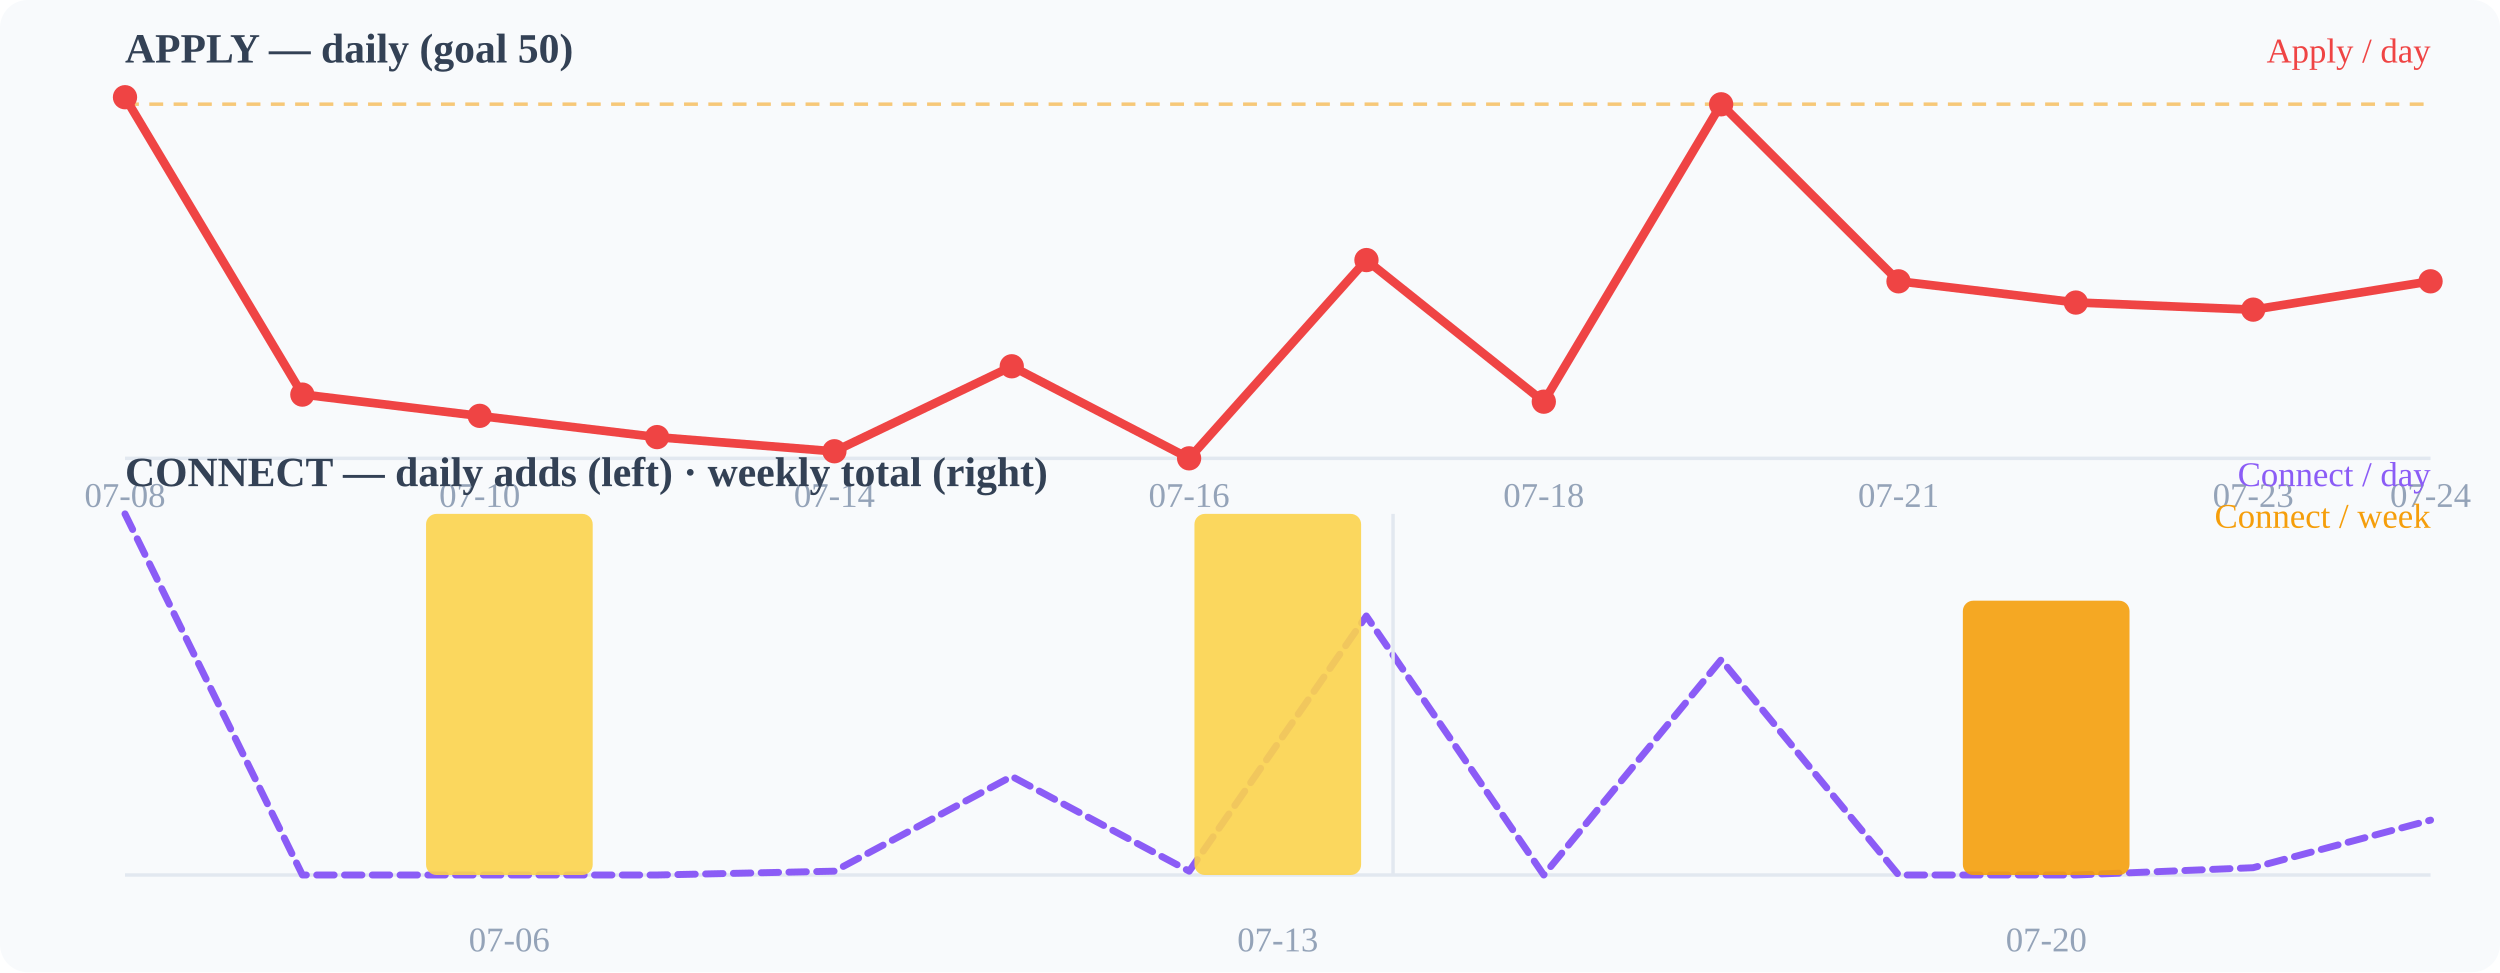
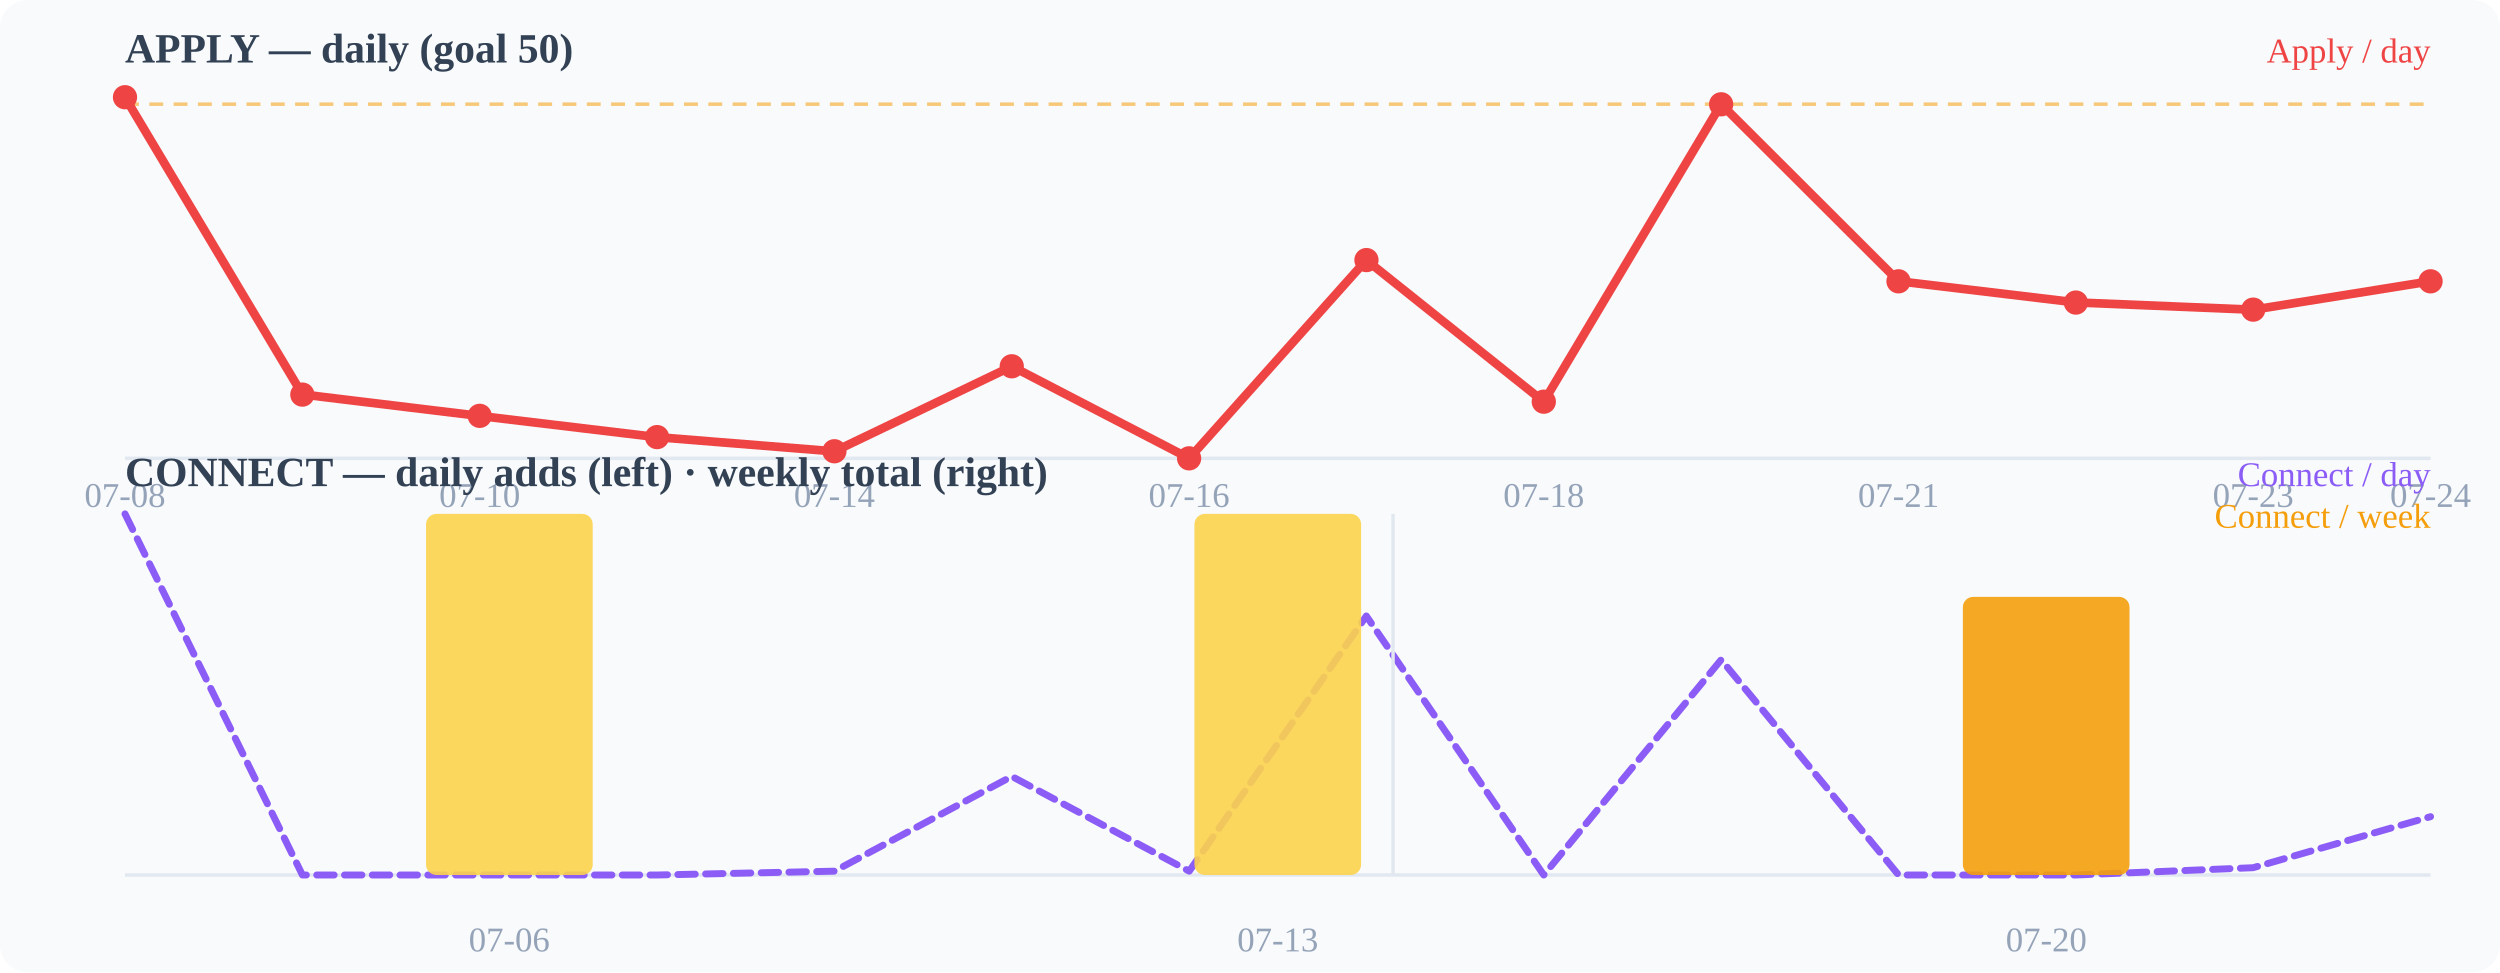
<svg xmlns="http://www.w3.org/2000/svg" width="720" height="280" viewBox="0 0 720 280">
  <rect width="720" height="280" fill="#f8fafc" rx="8" />
  <text x="36" y="18" font-size="12" font-weight="600" fill="#334155">APPLY — daily (goal 50)</text>
  <line x1="36" y1="132" x2="700" y2="132" stroke="#e2e8f0" stroke-width="1" />
  <line x1="36" y1="30.0" x2="700" y2="30.0" stroke="#f59e0b" stroke-width="1" stroke-dasharray="4 3" opacity="0.55" />
  <polyline points="36.0,28.0 87.1,113.6 138.2,119.8 189.2,125.9 240.3,130.0 291.4,105.5 342.5,132.0 393.5,74.9 444.6,115.7 495.7,30.0 546.8,81.0 597.8,87.1 648.9,89.2 700.0,81.0" fill="none" stroke="#ef4444" stroke-width="2.5" stroke-linecap="round" stroke-linejoin="round" />
  <circle cx="36" cy="28" r="3.5" fill="#ef4444" />
  <circle cx="87.077" cy="113.647" r="3.5" fill="#ef4444" />
  <circle cx="138.154" cy="119.765" r="3.5" fill="#ef4444" />
  <circle cx="189.231" cy="125.882" r="3.5" fill="#ef4444" />
  <circle cx="240.308" cy="129.961" r="3.5" fill="#ef4444" />
  <circle cx="291.385" cy="105.49" r="3.5" fill="#ef4444" />
  <circle cx="342.462" cy="132" r="3.5" fill="#ef4444" />
  <circle cx="393.538" cy="74.902" r="3.5" fill="#ef4444" />
  <circle cx="444.615" cy="115.686" r="3.5" fill="#ef4444" />
  <circle cx="495.692" cy="30.039" r="3.5" fill="#ef4444" />
  <circle cx="546.769" cy="81.02" r="3.5" fill="#ef4444" />
  <circle cx="597.846" cy="87.137" r="3.5" fill="#ef4444" />
  <circle cx="648.923" cy="89.176" r="3.5" fill="#ef4444" />
  <circle cx="700" cy="81.02" r="3.5" fill="#ef4444" />
  <text x="36" y="146" font-size="10" fill="#94a3b8" text-anchor="middle">07-08</text>
  <text x="138.154" y="146" font-size="10" fill="#94a3b8" text-anchor="middle">07-10</text>
  <text x="240.308" y="146" font-size="10" fill="#94a3b8" text-anchor="middle">07-14</text>
  <text x="342.462" y="146" font-size="10" fill="#94a3b8" text-anchor="middle">07-16</text>
  <text x="444.615" y="146" font-size="10" fill="#94a3b8" text-anchor="middle">07-18</text>
  <text x="546.769" y="146" font-size="10" fill="#94a3b8" text-anchor="middle">07-21</text>
  <text x="648.923" y="146" font-size="10" fill="#94a3b8" text-anchor="middle">07-23</text>
  <text x="700" y="146" font-size="10" fill="#94a3b8" text-anchor="middle">07-24</text>
  <text x="36" y="140" font-size="12" font-weight="600" fill="#334155">CONNECT — daily adds (left) · weekly total (right)</text>
  <line x1="36" y1="252" x2="700" y2="252" stroke="#e2e8f0" stroke-width="1" />
-   <polyline points="36.0,148.0 87.1,252.0 138.2,252.0 189.2,252.0 240.3,250.9 291.4,223.6 342.5,250.9 393.5,177.4 444.6,252.0 495.7,190.0 546.8,252.0 597.8,252.0 648.9,249.9 700.0,236.2" fill="none" stroke="#8b5cf6" stroke-width="2" stroke-linecap="round" stroke-linejoin="round" stroke-dasharray="5 3" />
+   <polyline points="36.0,148.0 87.1,252.0 138.2,252.0 189.2,252.0 240.3,250.9 291.4,223.6 342.5,250.9 393.5,177.4 444.6,252.0 495.7,190.0 546.8,252.0 597.8,252.0 648.9,249.9 700.0,235.2" fill="none" stroke="#8b5cf6" stroke-width="2" stroke-linecap="round" stroke-linejoin="round" stroke-dasharray="5 3" />
  <rect x="122.7" y="148.0" width="48" height="104.0" rx="3" fill="#fcd34d" opacity="0.9" />
  <rect x="344.0" y="148.0" width="48" height="104.0" rx="3" fill="#fcd34d" opacity="0.9" />
-   <rect x="565.3" y="173.0" width="48" height="79.0" rx="3" fill="#f59e0b" opacity="0.9" />
+   <rect x="565.3" y="171.9" width="48" height="80.1" rx="3" fill="#f59e0b" opacity="0.9" />
  <line x1="401.2" y1="148" x2="401.2" y2="252" stroke="#e2e8f0" stroke-width="1" />
  <text x="146.667" y="274" font-size="10" fill="#94a3b8" text-anchor="middle">07-06</text>
  <text x="368" y="274" font-size="10" fill="#94a3b8" text-anchor="middle">07-13</text>
  <text x="589.333" y="274" font-size="10" fill="#94a3b8" text-anchor="middle">07-20</text>
  <text x="700" y="18" font-size="10" fill="#ef4444" text-anchor="end">Apply / day</text>
  <text x="700" y="140" font-size="10" fill="#8b5cf6" text-anchor="end">Connect / day</text>
  <text x="700" y="152" font-size="10" fill="#f59e0b" text-anchor="end">Connect / week</text>
</svg>
